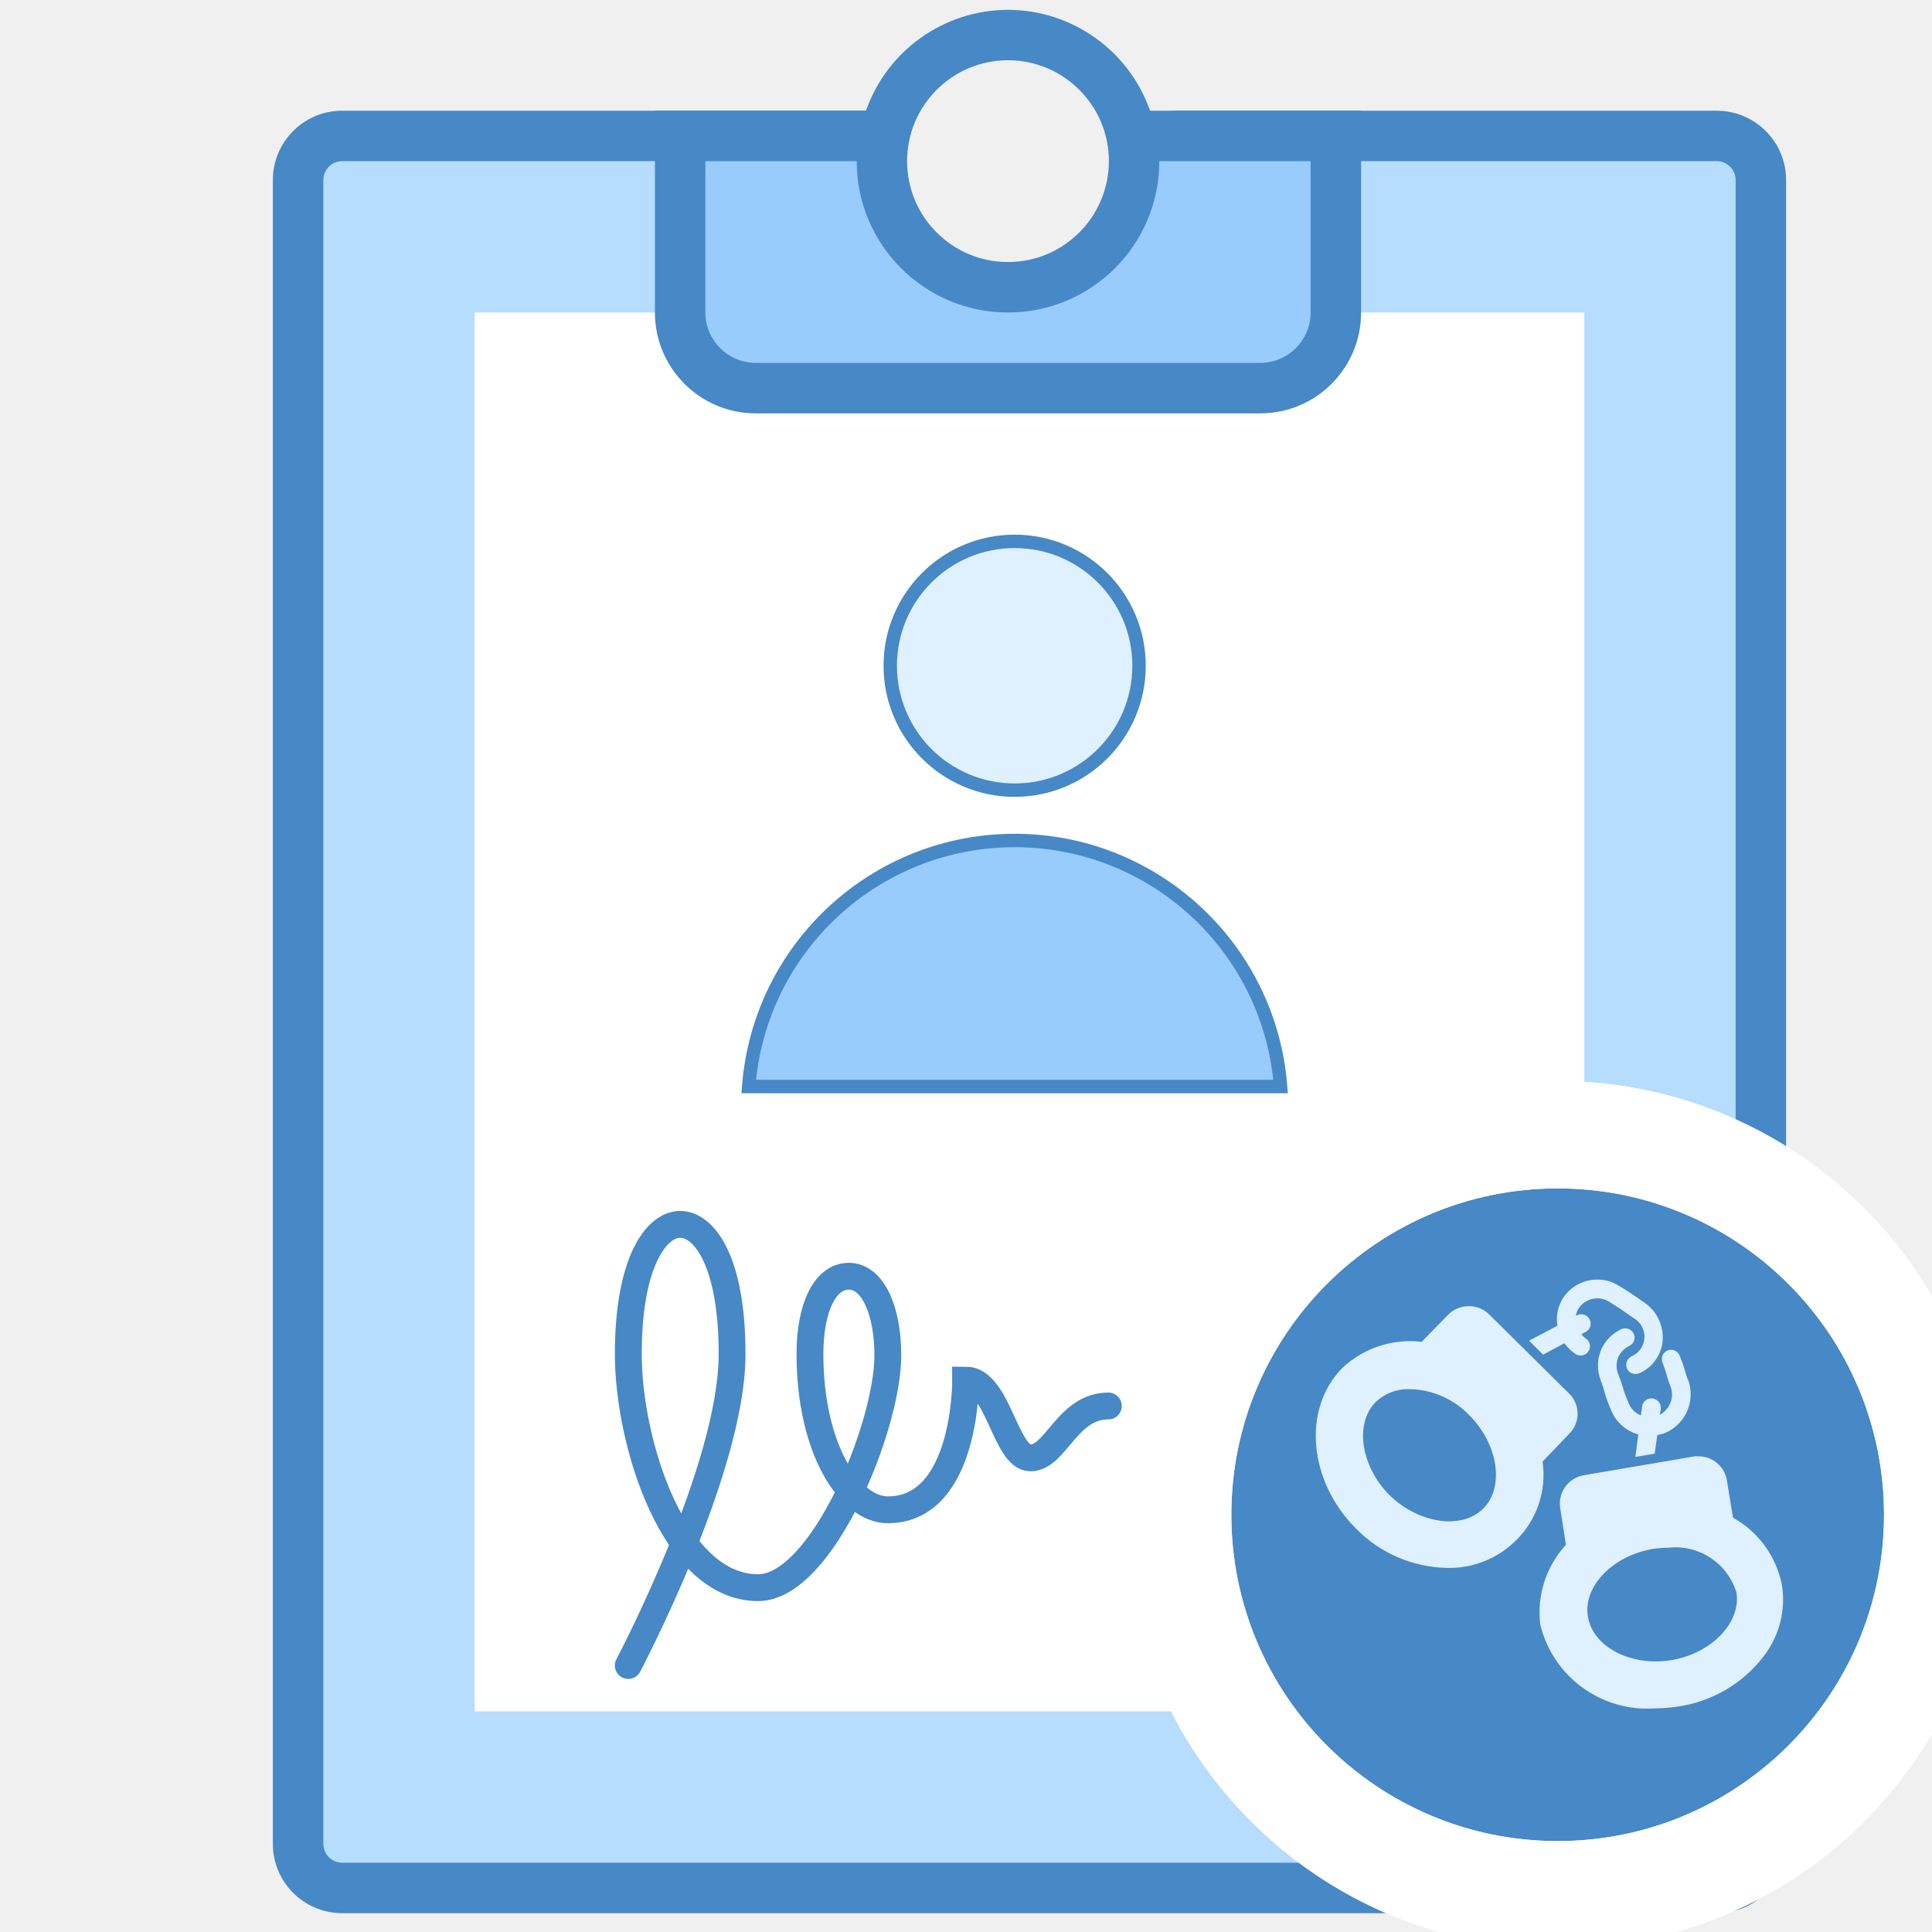
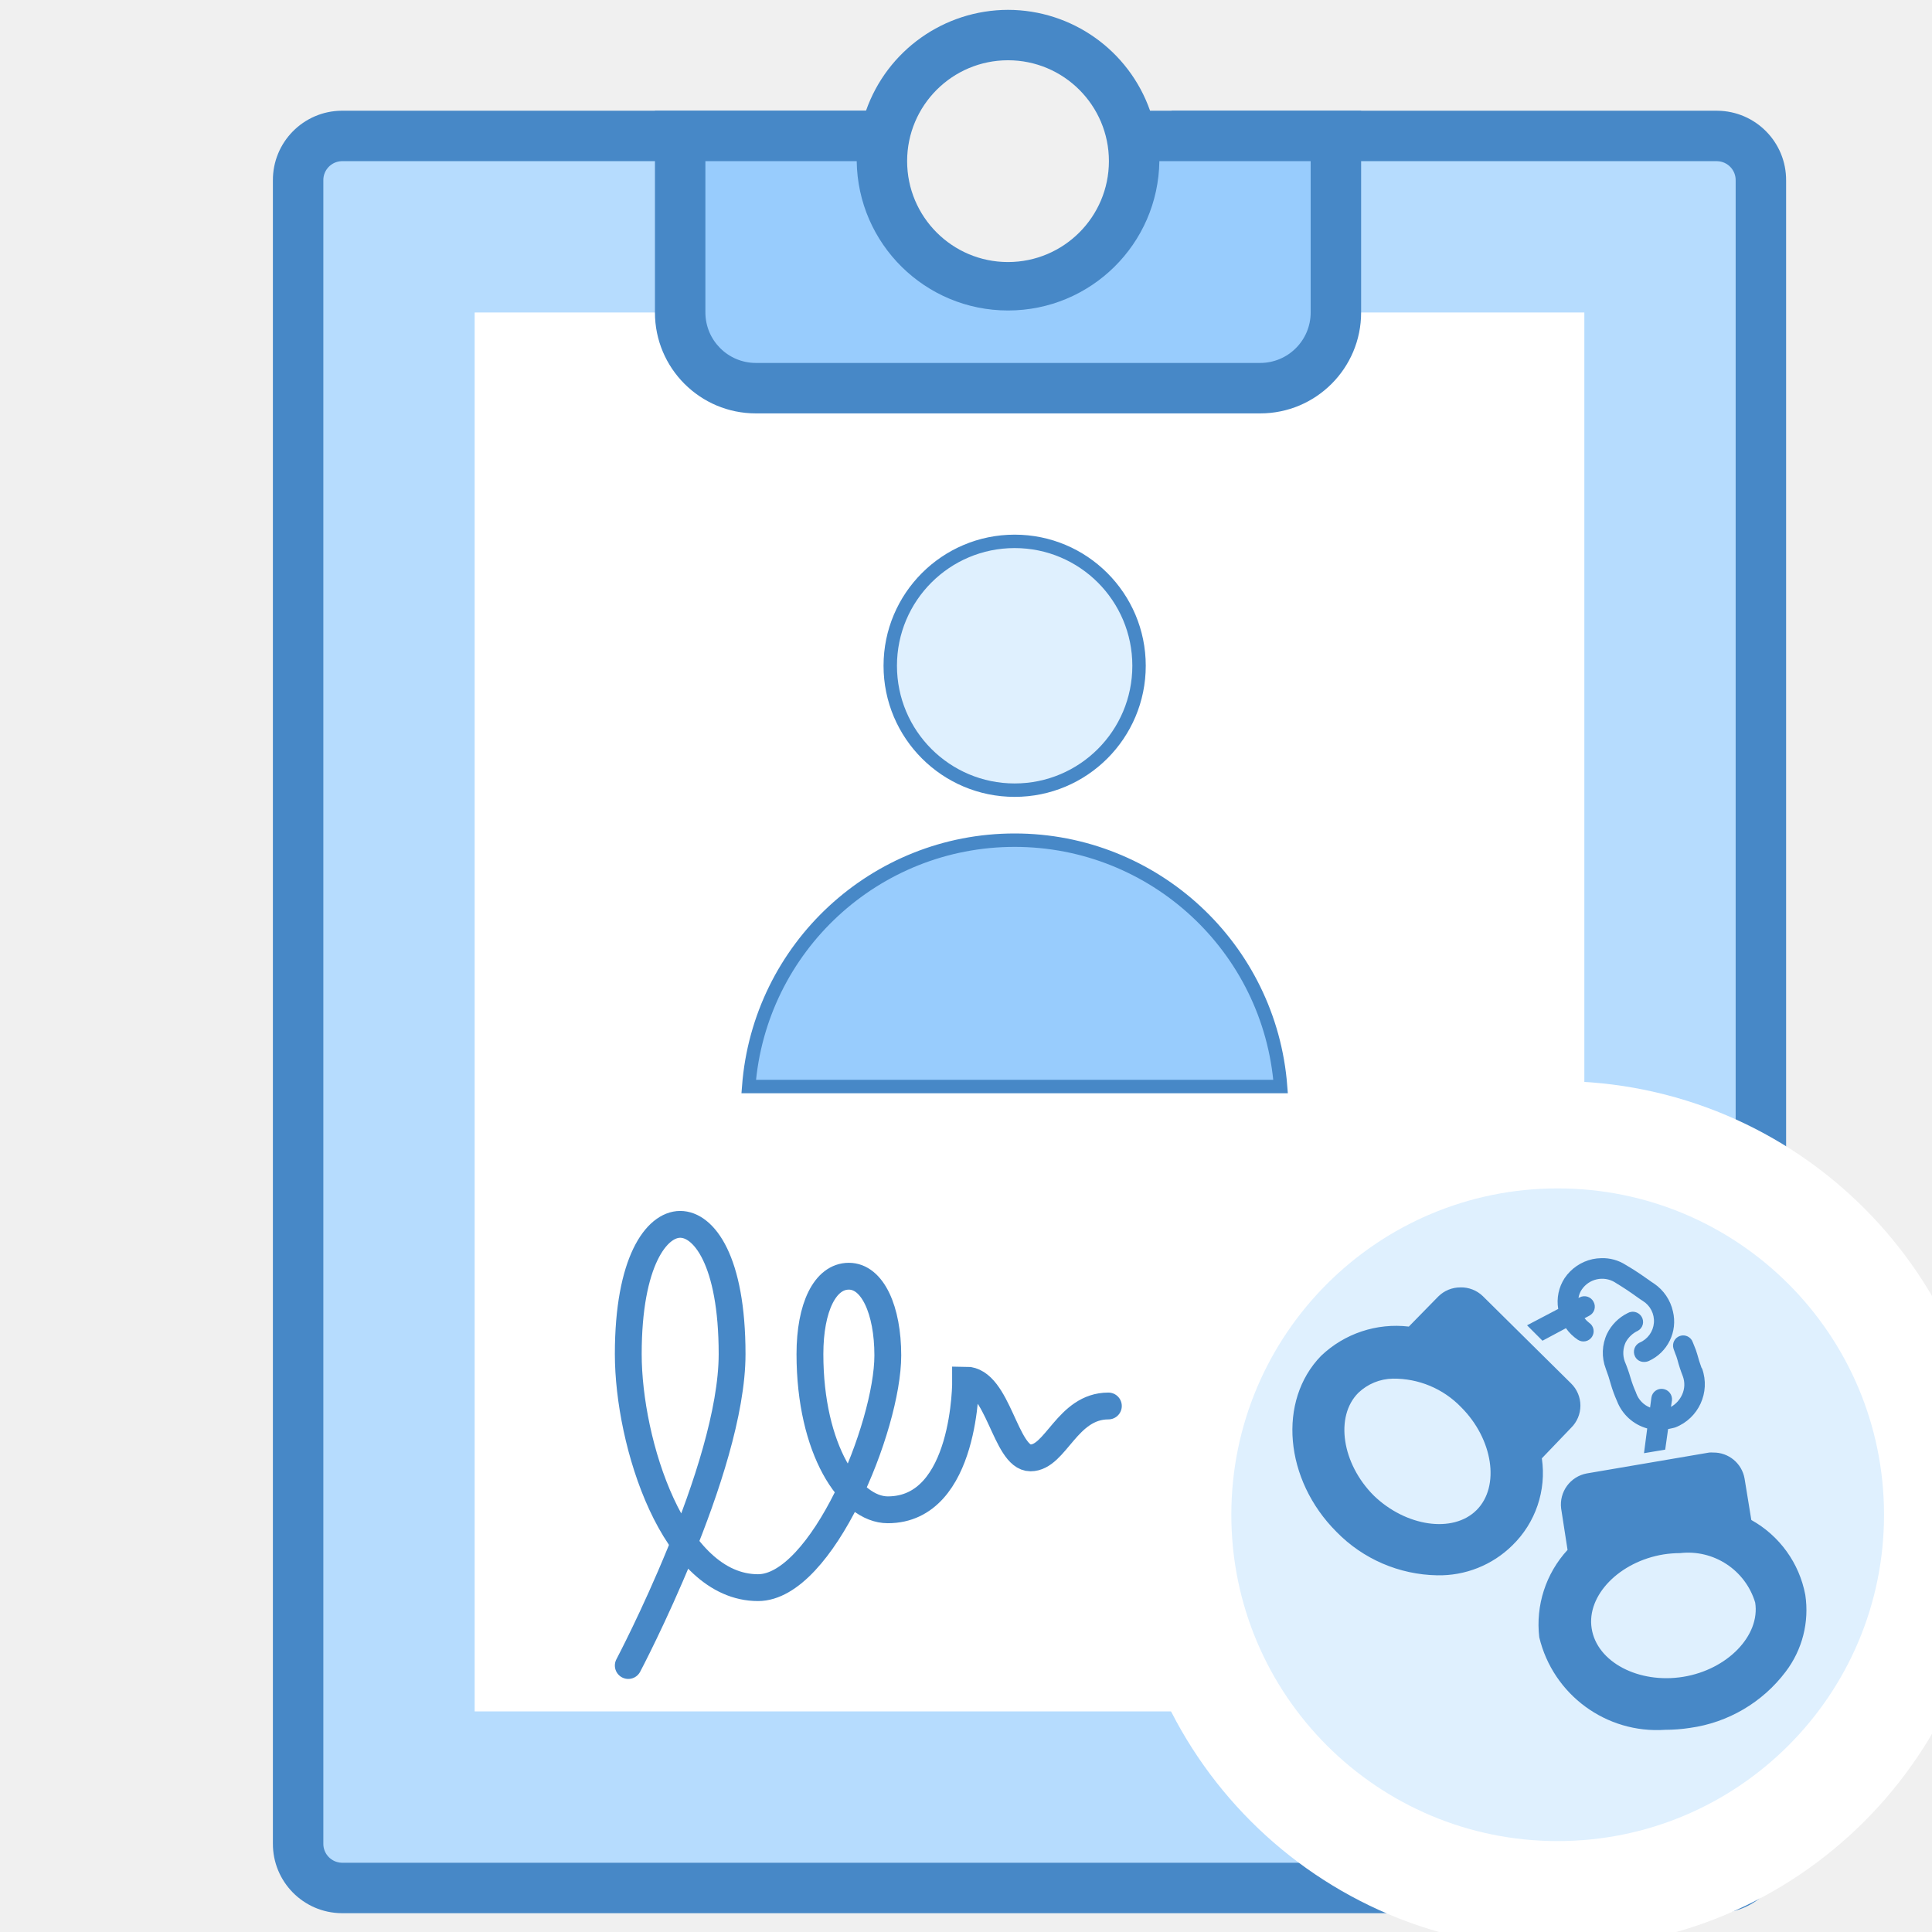
- <svg xmlns="http://www.w3.org/2000/svg" xmlns:xlink="http://www.w3.org/1999/xlink" id="4be275d4-d733-4b47-8774-4c08b16de467" data-name="Layer 1" viewBox="0 0 72 72">
+ <svg xmlns="http://www.w3.org/2000/svg" xmlns:xlink="http://www.w3.org/1999/xlink" data-name="Layer 1" viewBox="0 0 72 72">
  <defs>
-     <symbol id="0332a23c-34de-42b2-8833-3d319100f2e0" data-name="tablet" viewBox="0 0 56.393 70.931">
-       <path d="M2.564,69.991A1.645,1.645,0,0,1,.94,68.328V6.363A1.645,1.645,0,0,1,2.564,4.699H21.692a5.897,5.897,0,0,0-.075.94,6.579,6.579,0,0,0,13.158,0,5.909,5.909,0,0,0-.075-.94H53.829A1.645,1.645,0,0,1,55.453,6.363V68.328a1.647,1.647,0,0,1-1.624,1.664Z" fill="#b6dcfe" />
-       <path d="M53.829,5.639a.706.706,0,0,1,.684.724V68.33a.705.705,0,0,1-.684.722H2.564a.706.706,0,0,1-.684-.724V6.363a.706.706,0,0,1,.684-.724H20.677a7.519,7.519,0,0,0,15.038,0H53.829m0-1.88H33.49a5.568,5.568,0,0,1,.346,1.88,5.639,5.639,0,0,1-11.279,0,5.566,5.566,0,0,1,.346-1.88H2.564A2.584,2.584,0,0,0,0,6.363V68.33a2.584,2.584,0,0,0,2.564,2.602H53.831a2.584,2.584,0,0,0,2.562-2.603V6.363A2.584,2.584,0,0,0,53.829,3.76Z" fill="#4788c7" />
-       <rect x="7.519" y="11.279" width="41.355" height="52.133" fill="#fff" />
-       <path d="M17.998,14.098a2.823,2.823,0,0,1-2.82-2.82V4.699h7.587l.073-.201a4.645,4.645,0,0,0-.141,1.141,4.699,4.699,0,0,0,9.399,0,4.65,4.65,0,0,0-.141-1.141l.073.201H39.615v6.579a2.823,2.823,0,0,1-2.82,2.82ZM27.391.94h0Z" fill="#98ccfd" />
-       <path d="M38.675,5.639v5.639a1.883,1.883,0,0,1-1.88,1.88H17.998a1.883,1.883,0,0,1-1.88-1.88V5.639h5.639a5.639,5.639,0,0,0,11.279,0h5.639M27.396,0a5.621,5.621,0,0,0-5.293,3.76h-7.865v7.519a3.759,3.759,0,0,0,3.76,3.76H36.795a3.759,3.759,0,0,0,3.76-3.76V3.76H32.69A5.621,5.621,0,0,0,27.396,0Zm0,9.399A3.76,3.76,0,1,1,31.156,5.639a3.763,3.763,0,0,1-3.76,3.76Z" fill="#4788c7" />
+     <symbol id="a" data-name="tablet" viewBox="0 0 56.393 70.931">
+       <path d="M2.564 69.991A1.645 1.645 0 0 1 .94 68.328V6.363a1.645 1.645 0 0 1 1.624-1.664h19.128a5.897 5.897 0 0 0-.075.94 6.58 6.58 0 0 0 13.159 0 5.909 5.909 0 0 0-.076-.94H53.83a1.645 1.645 0 0 1 1.624 1.664v61.965a1.647 1.647 0 0 1-1.624 1.663z" fill="#b6dcfe" />
+       <path d="M53.829 5.64a.706.706 0 0 1 .684.723V68.33a.705.705 0 0 1-.684.722H2.564a.706.706 0 0 1-.684-.724V6.363a.706.706 0 0 1 .684-.724h18.113a7.52 7.52 0 0 0 15.039 0h18.113m0-1.88H33.49a5.568 5.568 0 0 1 .346 1.88 5.64 5.64 0 0 1-11.279 0 5.566 5.566 0 0 1 .346-1.88H2.564A2.584 2.584 0 0 0 0 6.363V68.33a2.584 2.584 0 0 0 2.564 2.602h51.267a2.584 2.584 0 0 0 2.562-2.604V6.363a2.584 2.584 0 0 0-2.564-2.603z" fill="#4788c7" />
+       <path fill="#fff" d="M7.519 11.279h41.355v52.133H7.519z" />
+       <path d="M17.998 14.098a2.823 2.823 0 0 1-2.82-2.82V4.7h7.586l.074-.2a4.645 4.645 0 0 0-.141 1.14 4.7 4.7 0 0 0 9.399 0 4.65 4.65 0 0 0-.141-1.14l.073.2h7.587v6.58a2.823 2.823 0 0 1-2.82 2.82zM27.39.94z" fill="#98ccfd" />
+       <path d="M38.675 5.64v5.639a1.883 1.883 0 0 1-1.88 1.88H17.998a1.883 1.883 0 0 1-1.88-1.88v-5.64h5.639a5.64 5.64 0 0 0 11.279 0h5.639M27.397 0a5.621 5.621 0 0 0-5.294 3.76h-7.865v7.52a3.759 3.759 0 0 0 3.76 3.759h18.797a3.759 3.759 0 0 0 3.76-3.76V3.76H32.69A5.621 5.621 0 0 0 27.397 0zm0 9.399a3.76 3.76 0 1 1 3.759-3.76 3.763 3.763 0 0 1-3.76 3.76z" fill="#4788c7" />
    </symbol>
  </defs>
-   <use width="56.393" height="70.931" transform="translate(10.1691 0.3667)" xlink:href="#0332a23c-34de-42b2-8833-3d319100f2e0" />
-   <path d="M58.05,70.611A14.162,14.162,0,1,1,72.212,56.45,14.177,14.177,0,0,1,58.05,70.611Z" fill="#4788c7" />
-   <path d="M58.05,44.288A12.162,12.162,0,1,1,45.888,56.45,12.162,12.162,0,0,1,58.05,44.288m0-4A16.162,16.162,0,1,0,74.212,56.45,16.18,16.18,0,0,0,58.05,40.288Z" fill="#fff" />
-   <path d="M58.05,44.288A12.162,12.162,0,1,1,45.888,56.45,12.162,12.162,0,0,1,58.05,44.288m0-4A16.162,16.162,0,1,0,74.212,56.45,16.18,16.18,0,0,0,58.05,40.288Z" fill="#fff" />
-   <path d="M27.902,40.492a9.941,9.941,0,0,1,19.822,0Z" fill="#98ccfd" stroke="#4788c7" stroke-miterlimit="10" stroke-width="0.5" />
-   <circle cx="37.813" cy="24.811" r="4.636" fill="#dff0fe" stroke="#4788c7" stroke-miterlimit="10" stroke-width="0.5" />
-   <g id="c1959ba9-dc11-4a2a-bee0-134a75279c0b" data-name="surface1">
-     <path d="M59.5,47.687a1.514,1.514,0,0,0-1.241.675,1.463,1.463,0,0,0-.218,1.045l-1.056.555.522.522.795-.425a1.532,1.532,0,0,0,.403.392.346.346,0,1,0,.381-.577.812.812,0,0,1-.152-.152l.163-.087a.343.343,0,0,0,.141-.468.348.348,0,0,0-.468-.152l-.043.022a.693.693,0,0,1,.109-.283.834.834,0,0,1,1.121-.25.273.273,0,0,0,.033.022c.056.029.309.195.457.294.094.063.178.122.25.174.087.063.158.113.207.141a.797.797,0,0,1-.109,1.415.349.349,0,0,0-.152.468.33.33,0,0,0,.305.185.381.381,0,0,0,.163-.033,1.463,1.463,0,0,0,.816-1.676,1.541,1.541,0,0,0-.642-.947c-.007-.005-.026-.018-.033-.022-.031-.018-.077-.052-.141-.098-.079-.057-.181-.128-.283-.196-.249-.166-.411-.267-.501-.316A1.444,1.444,0,0,0,59.5,47.687Zm-4.768.991a1.056,1.056,0,0,0-.751.305l-1.001,1.023a3.678,3.678,0,0,0-2.972.991c-1.479,1.517-1.246,4.196.522,5.965a4.884,4.884,0,0,0,3.407,1.47,3.521,3.521,0,0,0,2.547-1.012,3.417,3.417,0,0,0,1.002-2.95l.991-1.034a1.051,1.051,0,0,0,0-1.502L55.483,48.971A1.055,1.055,0,0,0,54.732,48.677Zm5.791.827a.336.336,0,0,0-.131.043,1.529,1.529,0,0,0-.697.697,1.507,1.507,0,0,0-.044,1.187.33.33,0,0,0,.011.033,4.853,4.853,0,0,1,.152.468,4.439,4.439,0,0,0,.218.599,1.532,1.532,0,0,0,1.023.925l-.109.838.719-.12.098-.697c.052-.011.103-.02.152-.033l.087-.022a1.571,1.571,0,0,0,.914-1.992.264.264,0,0,0-.022-.033c-.015-.031-.065-.18-.141-.446a2.312,2.312,0,0,0-.109-.305c-.016-.039-.033-.076-.043-.109a.344.344,0,0,0-.653.218c.015.046.033.098.054.152a1.61,1.61,0,0,1,.076.218,5.158,5.158,0,0,0,.185.566.81.81,0,0,1-.022.61.903.903,0,0,1-.381.424l.033-.218a.354.354,0,0,0-.305-.392.347.347,0,0,0-.392.294l-.043.338a.817.817,0,0,1-.468-.479.154.154,0,0,0-.011-.033,3.884,3.884,0,0,1-.185-.501,5.059,5.059,0,0,0-.196-.555.854.854,0,0,1,.033-.642.905.905,0,0,1,.414-.392.34.34,0,0,0,.131-.468A.356.356,0,0,0,60.523,49.505Zm-8.088,2.264a3.161,3.161,0,0,1,2.319.969c1.08,1.08,1.324,2.682.522,3.483s-2.403.555-3.483-.49c-1.08-1.08-1.324-2.682-.522-3.483A1.733,1.733,0,0,1,52.435,51.769Zm10.722,2.504L59.01,54.98a1.073,1.073,0,0,0-.871,1.187l.218,1.404a3.728,3.728,0,0,0-.958,2.961,4.101,4.101,0,0,0,4.267,3.135,5.65,5.65,0,0,0,.838-.065,4.902,4.902,0,0,0,3.244-1.905,3.449,3.449,0,0,0,.664-2.602,3.681,3.681,0,0,0-1.829-2.536l-.229-1.404a1.065,1.065,0,0,0-1.067-.882A.817.817,0,0,0,63.157,54.272ZM62.167,57.68a2.374,2.374,0,0,1,2.547,1.676c.174,1.114-.94,2.271-2.438,2.514s-2.928-.494-3.102-1.644c-.174-1.114.94-2.26,2.438-2.504A3.684,3.684,0,0,1,62.167,57.68Z" fill="#dff0fe" />
-   </g>
-   <path id="fa880b1f-86c8-4b9f-a3ea-77d33054693e" data-name="&lt;Контур&gt;" d="M41.306,52.397c-1.542,0-1.956,1.934-2.901,1.934S37.201,51.43,35.987,51.43c0,0,.041,4.836-2.901,4.836-1.41,0-2.901-2.256-2.901-5.803,0-1.744.564-2.901,1.451-2.901s1.451,1.265,1.451,2.95c0,2.652-2.458,8.656-4.836,8.656-3.143,0-4.836-5.399-4.836-8.704,0-3.465,1.059-4.836,1.934-4.836s1.934,1.33,1.934,4.836c0,4.288-3.869,11.605-3.869,11.605" fill="none" stroke="#4788c7" stroke-linecap="round" stroke-miterlimit="10" />
+   <use width="56.393" height="70.931" transform="translate(10.17 .367)" xlink:href="#a" />
+   <path d="M58.05 70.611A14.162 14.162 0 1 1 72.212 56.45 14.177 14.177 0 0 1 58.05 70.611z" fill="#dff0fe" />
+   <path d="M58.05 44.288A12.162 12.162 0 1 1 45.888 56.45 12.162 12.162 0 0 1 58.05 44.288m0-4A16.162 16.162 0 1 0 74.212 56.45 16.18 16.18 0 0 0 58.05 40.288z" fill="#fff" />
+   <path d="M27.902 40.492a9.94 9.94 0 0 1 19.822 0z" fill="#98ccfd" stroke="#4788c7" stroke-miterlimit="10" stroke-width=".5" />
+   <circle cx="37.813" cy="24.811" r="4.636" fill="#dff0fe" stroke="#4788c7" stroke-miterlimit="10" stroke-width=".5" />
+   <path d="M59.675 46.888a1.716 1.716 0 0 0-.323.036 1.698 1.698 0 0 0-1.042.706 1.61 1.61 0 0 0-.24 1.15l-1.161.61.575.575.874-.467a1.684 1.684 0 0 0 .443.431.38.38 0 1 0 .419-.635.893.893 0 0 1-.168-.167l.18-.096a.378.378 0 0 0 .156-.515.383.383 0 0 0-.515-.168l-.048.024a.76.76 0 0 1 .12-.31.917.917 0 0 1 1.234-.276.291.291 0 0 0 .036.024 10.97 10.97 0 0 1 .778.515c.096.068.174.124.227.155a.877.877 0 0 1-.12 1.557.384.384 0 0 0-.167.515.363.363 0 0 0 .335.203.418.418 0 0 0 .18-.036 1.61 1.61 0 0 0 .898-1.844 1.696 1.696 0 0 0-.706-1.041.532.532 0 0 0-.036-.024c-.035-.02-.086-.057-.156-.108-.087-.063-.2-.14-.311-.216a8.568 8.568 0 0 0-.551-.347 1.588 1.588 0 0 0-.91-.251zm-5.244 1.09a1.161 1.161 0 0 0-.827.335l-1.101 1.125a4.046 4.046 0 0 0-3.27 1.09c-1.626 1.67-1.37 4.617.576 6.562a5.372 5.372 0 0 0 3.748 1.617 3.873 3.873 0 0 0 2.802-1.114 3.759 3.759 0 0 0 1.101-3.245l1.09-1.138a1.157 1.157 0 0 0 0-1.653L55.257 48.3a1.161 1.161 0 0 0-.826-.323zm6.37.91a.37.37 0 0 0-.144.048 1.682 1.682 0 0 0-.766.766 1.658 1.658 0 0 0-.048 1.305.359.359 0 0 0 .012.036 5.332 5.332 0 0 1 .167.515 4.856 4.856 0 0 0 .24.658 1.685 1.685 0 0 0 1.125 1.018l-.12.922.79-.132.108-.766c.057-.012.114-.022.168-.036l.095-.024a1.728 1.728 0 0 0 1.006-2.191.298.298 0 0 0-.024-.036 5.312 5.312 0 0 1-.155-.49 2.524 2.524 0 0 0-.12-.336c-.018-.044-.036-.084-.048-.12a.379.379 0 0 0-.719.24c.017.05.036.107.06.167a1.776 1.776 0 0 1 .084.24 5.652 5.652 0 0 0 .204.622.892.892 0 0 1-.024.67.993.993 0 0 1-.42.467l.037-.24a.39.39 0 0 0-.336-.43.381.381 0 0 0-.43.323l-.049.371a.899.899 0 0 1-.515-.527.168.168 0 0 0-.012-.036 4.279 4.279 0 0 1-.203-.55 5.583 5.583 0 0 0-.216-.611.939.939 0 0 1 .036-.707.997.997 0 0 1 .455-.43.374.374 0 0 0 .144-.515.392.392 0 0 0-.382-.192zm-8.897 2.49a3.477 3.477 0 0 1 2.55 1.066c1.188 1.188 1.456 2.95.574 3.832s-2.643.61-3.831-.54c-1.189-1.188-1.457-2.95-.575-3.83a1.906 1.906 0 0 1 1.282-.528zm11.795 2.754l-4.562.778a1.18 1.18 0 0 0-.958 1.306l.239 1.544a4.1 4.1 0 0 0-1.054 3.257 4.51 4.51 0 0 0 4.694 3.448 6.202 6.202 0 0 0 .922-.071 5.391 5.391 0 0 0 3.568-2.096 3.794 3.794 0 0 0 .73-2.862 4.05 4.05 0 0 0-2.011-2.79l-.252-1.544a1.171 1.171 0 0 0-1.173-.97.897.897 0 0 0-.143 0zm-1.09 3.748a2.612 2.612 0 0 1 2.802 1.844c.192 1.226-1.034 2.498-2.682 2.766s-3.221-.543-3.413-1.808c-.192-1.226 1.034-2.486 2.682-2.754a4.062 4.062 0 0 1 .611-.048z" fill="#4788c7" />
+   <path data-name="&lt;Контур&gt;" d="M41.306 52.397c-1.542 0-1.956 1.934-2.901 1.934S37.2 51.43 35.987 51.43c0 0 .04 4.836-2.901 4.836-1.41 0-2.902-2.257-2.902-5.803 0-1.744.564-2.902 1.45-2.902s1.452 1.265 1.452 2.95c0 2.652-2.459 8.656-4.836 8.656-3.143 0-4.836-5.4-4.836-8.704 0-3.465 1.06-4.835 1.935-4.835s1.934 1.33 1.934 4.835c0 4.288-3.869 11.606-3.869 11.606" fill="none" stroke="#4788c7" stroke-linecap="round" stroke-miterlimit="10" />
</svg>
